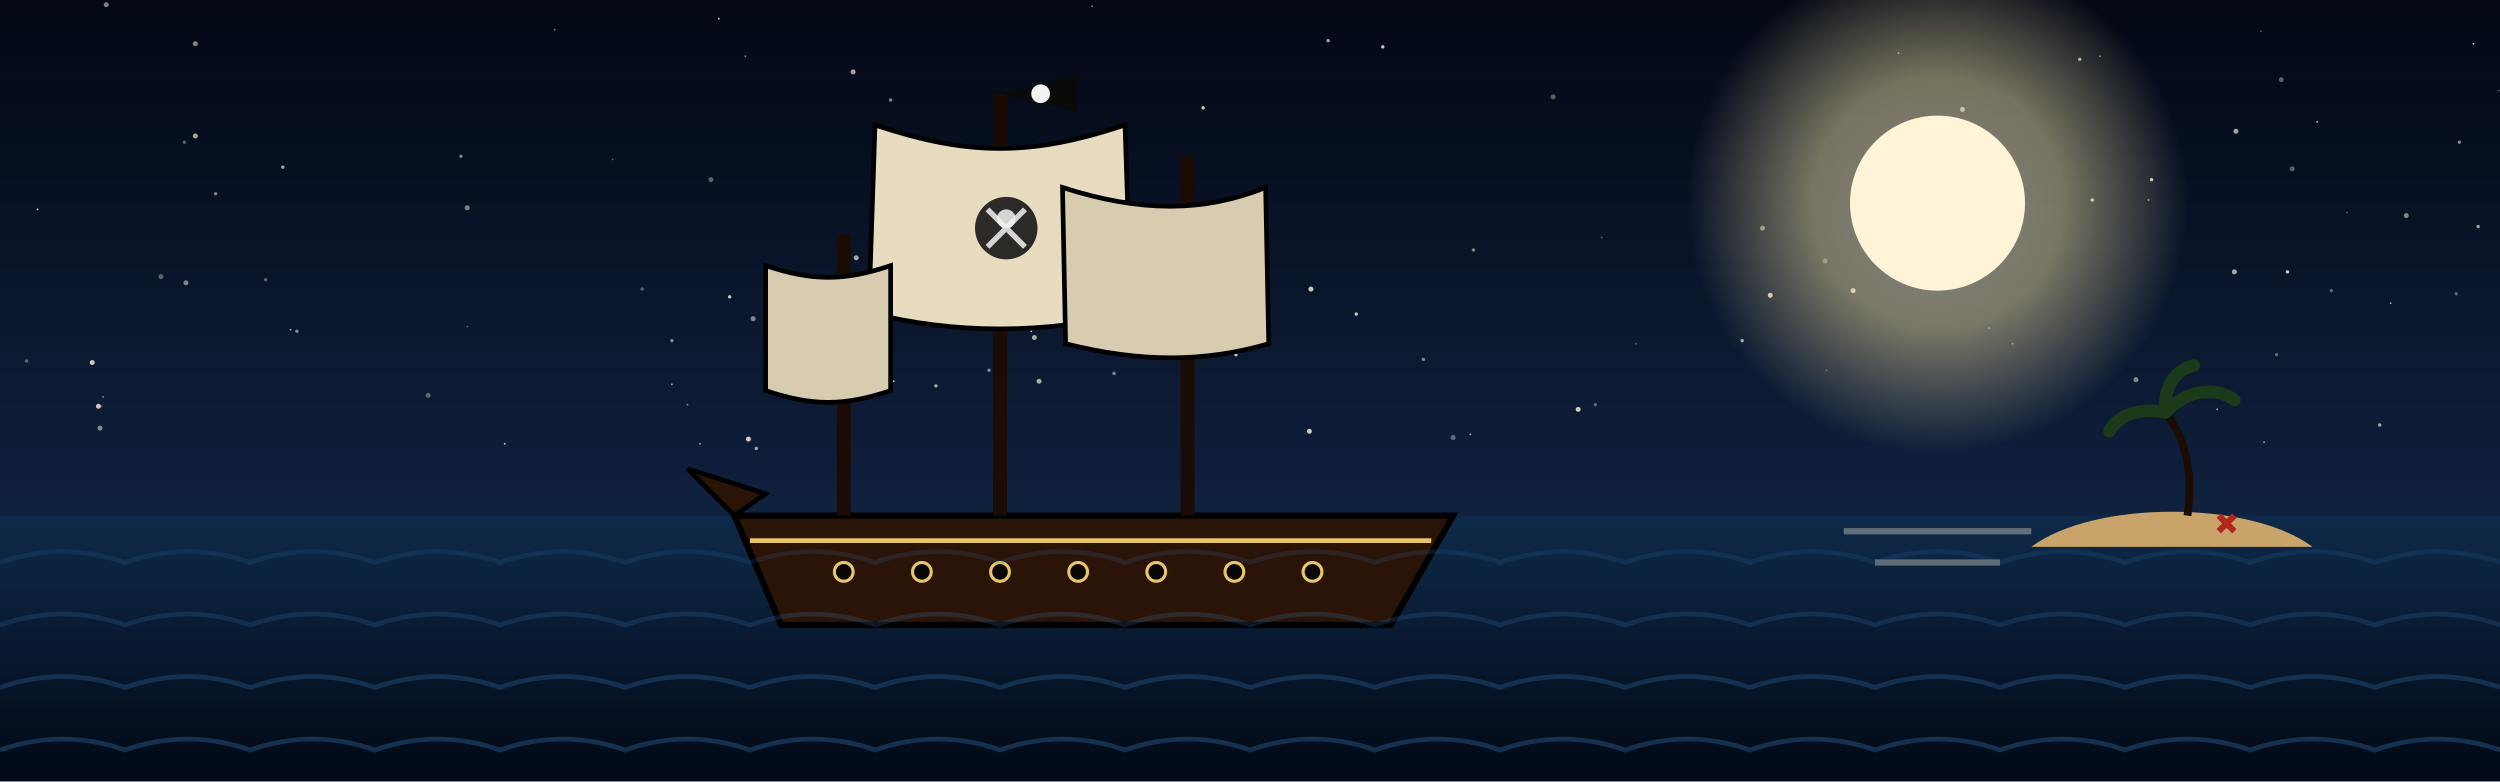
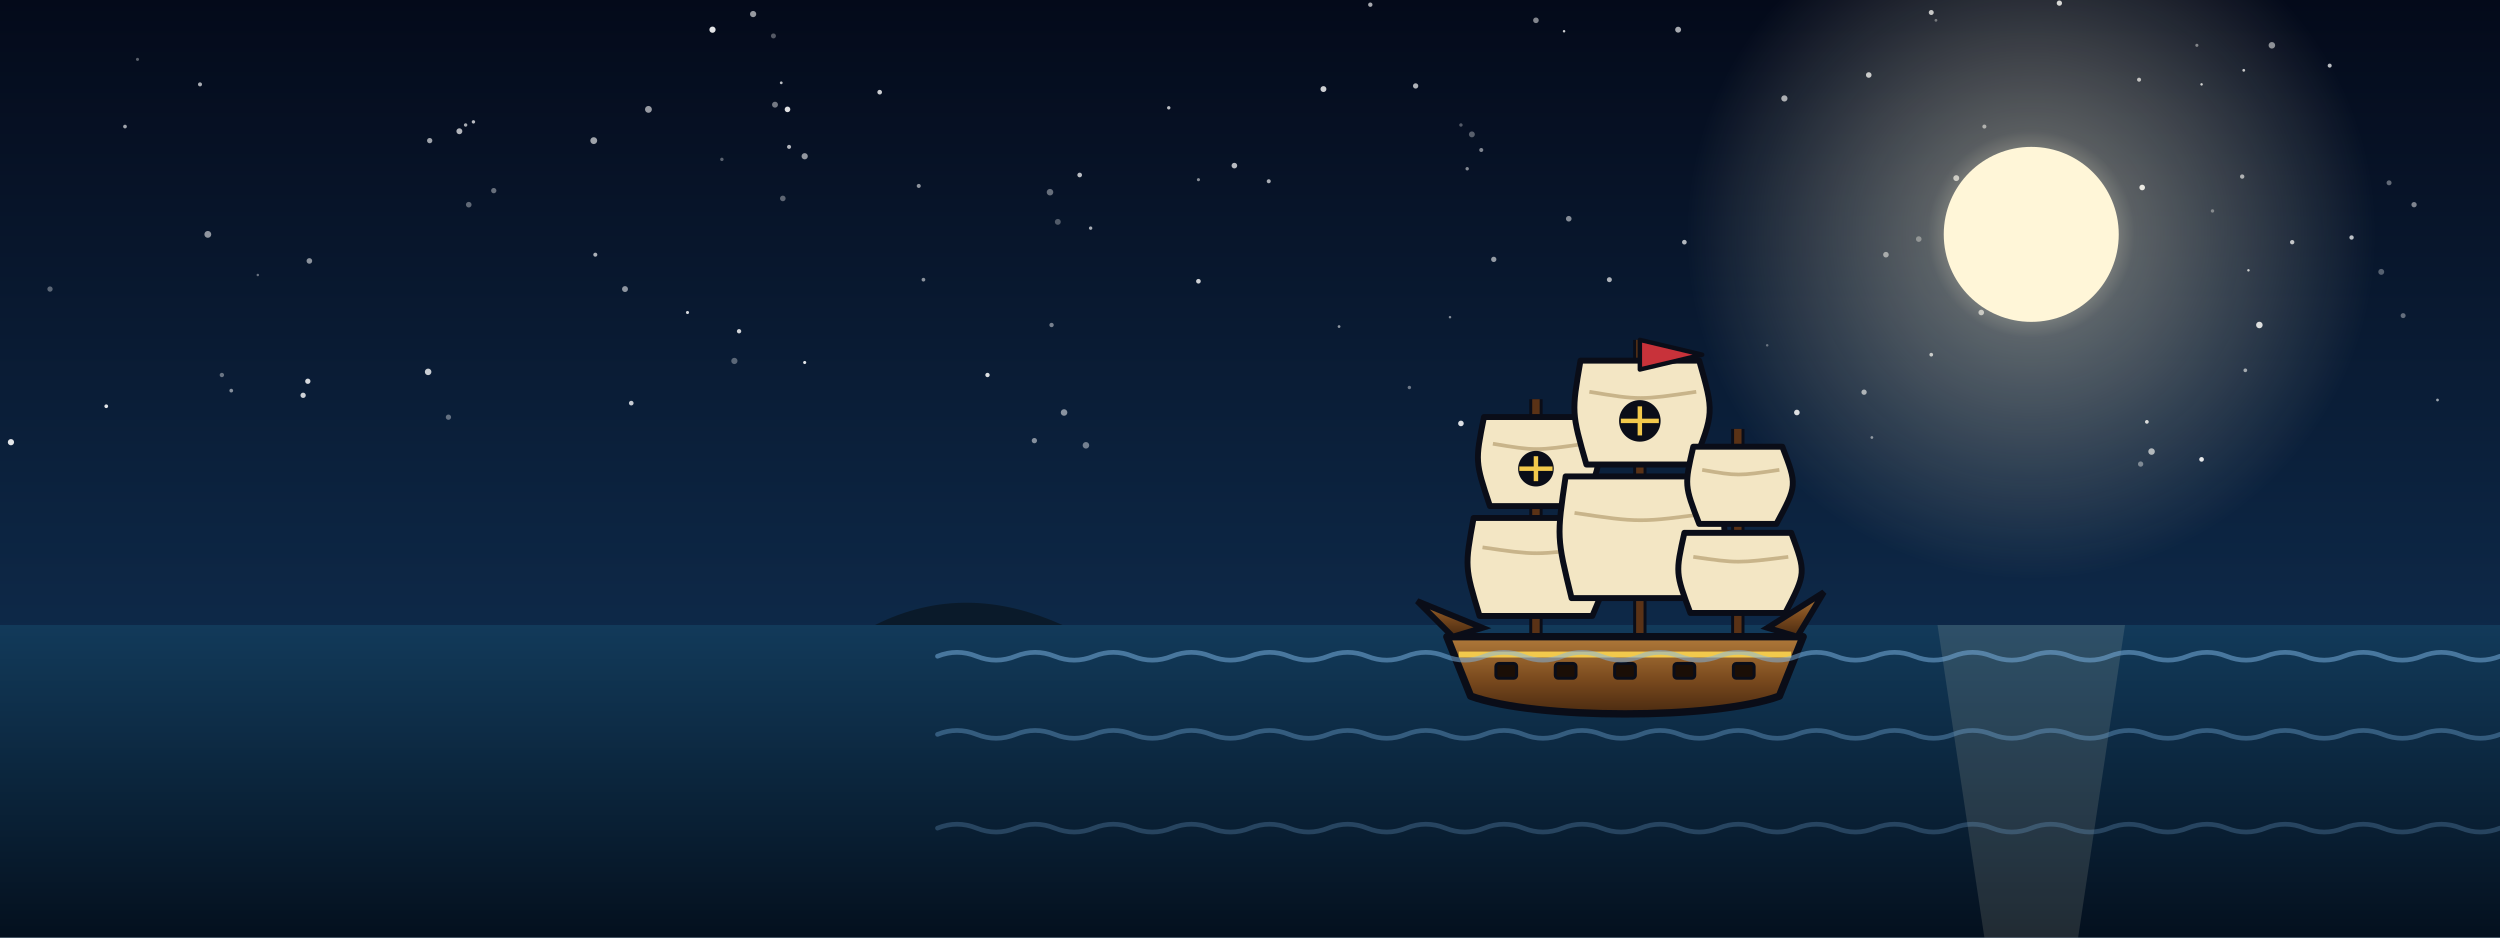
- <svg xmlns="http://www.w3.org/2000/svg" preserveAspectRatio="xMidYMid slice" viewBox="0 0 1600 500" width="1600" height="500" role="img" aria-label="Pirate league banner">
+ <svg xmlns="http://www.w3.org/2000/svg" viewBox="0 0 1600 600" width="1600" height="600" role="img" aria-label="Pirate League banner">
  <defs>
-     <linearGradient id="prb-sky" x1="0" y1="0" x2="0" y2="1">
-       <stop offset="0" stop-color="#030814" />
-       <stop offset="0.6" stop-color="#0e1e3a" />
-       <stop offset="1" stop-color="#1e3a5a" />
+     <linearGradient id="bgnigwd" x1="0" y1="0" x2="0" y2="1">
+       <stop offset="0" stop-color="#b07a3a" />
+       <stop offset="0.55" stop-color="#7a4a1e" />
+       <stop offset="1" stop-color="#4a2a10" />
    </linearGradient>
-     <radialGradient id="prb-moon" cx="50%" cy="50%" r="50%">
-       <stop offset="0" stop-color="#fff8e0" />
-       <stop offset="0.5" stop-color="#e8d8a0" />
-       <stop offset="1" stop-color="#e8d8a000" />
+     <linearGradient id="bgniggd" x1="0" y1="0" x2="1" y2="1">
+       <stop offset="0" stop-color="#fff3b8" />
+       <stop offset="0.45" stop-color="#f2c94c" />
+       <stop offset="1" stop-color="#9a6a14" />
+     </linearGradient>
+     <linearGradient id="bgnigsk" x1="0" y1="0" x2="0" y2="1">
+       <stop offset="0" stop-color="#040a1a" />
+       <stop offset="0.7" stop-color="#0e2a4a" />
+       <stop offset="1" stop-color="#1f4a6a" />
+     </linearGradient>
+     <linearGradient id="bgnigsea" x1="0" y1="0" x2="0" y2="1">
+       <stop offset="0" stop-color="#123a5a" />
+       <stop offset="1" stop-color="#04101e" />
+     </linearGradient>
+     <radialGradient id="bgnigmn" cx="50%" cy="50%" r="50%">
+       <stop offset="0" stop-color="#fff6d8" />
+       <stop offset="0.3" stop-color="#fff6d855" />
+       <stop offset="1" stop-color="#fff6d800" />
    </radialGradient>
-     <linearGradient id="prb-sea" x1="0" y1="0" x2="0" y2="1">
-       <stop offset="0" stop-color="#0e2a4a" />
-       <stop offset="1" stop-color="#020814" />
-     </linearGradient>
  </defs>
-   <rect width="1600" height="500" fill="url(#prb-sky)" />
-   <circle cx="392" cy="102" r="0.6" fill="#fff6e0" opacity="0.35" />
-   <circle cx="190" cy="212" r="1.1" fill="#fff6e0" opacity="0.50" />
-   <circle cx="125" cy="87" r="1.6" fill="#fff6e0" opacity="0.65" />
-   <circle cx="572" cy="244" r="0.6" fill="#fff6e0" opacity="0.80" />
-   <circle cx="1492" cy="186" r="1.1" fill="#fff6e0" opacity="0.35" />
-   <circle cx="1540" cy="138" r="1.6" fill="#fff6e0" opacity="0.50" />
-   <circle cx="1449" cy="283" r="0.6" fill="#fff6e0" opacity="0.65" />
-   <circle cx="467" cy="190" r="1.1" fill="#fff6e0" opacity="0.80" />
-   <circle cx="274" cy="253" r="1.6" fill="#fff6e0" opacity="0.35" />
-   <circle cx="355" cy="19" r="0.6" fill="#fff6e0" opacity="0.50" />
-   <circle cx="850" cy="26" r="1.1" fill="#fff6e0" opacity="0.65" />
-   <circle cx="59" cy="232" r="1.6" fill="#fff6e0" opacity="0.80" />
-   <circle cx="1025" cy="152" r="0.6" fill="#fff6e0" opacity="0.35" />
-   <circle cx="1574" cy="91" r="1.1" fill="#fff6e0" opacity="0.50" />
-   <circle cx="1430" cy="174" r="1.6" fill="#fff6e0" opacity="0.65" />
-   <circle cx="791" cy="183" r="0.6" fill="#fff6e0" opacity="0.80" />
-   <circle cx="1572" cy="188" r="1.1" fill="#fff6e0" opacity="0.35" />
-   <circle cx="119" cy="181" r="1.6" fill="#fff6e0" opacity="0.50" />
-   <circle cx="186" cy="211" r="0.6" fill="#fff6e0" opacity="0.65" />
-   <circle cx="1377" cy="115" r="1.1" fill="#fff6e0" opacity="0.80" />
-   <circle cx="1460" cy="51" r="1.6" fill="#fff6e0" opacity="0.35" />
-   <circle cx="1344" cy="36" r="0.6" fill="#fff6e0" opacity="0.50" />
-   <circle cx="1523" cy="272" r="1.1" fill="#fff6e0" opacity="0.65" />
-   <circle cx="1186" cy="186" r="1.6" fill="#fff6e0" opacity="0.80" />
-   <circle cx="1599" cy="58" r="0.6" fill="#fff6e0" opacity="0.35" />
-   <circle cx="943" cy="160" r="1.1" fill="#fff6e0" opacity="0.50" />
-   <circle cx="1431" cy="84" r="1.6" fill="#fff6e0" opacity="0.65" />
-   <circle cx="1483" cy="78" r="0.6" fill="#fff6e0" opacity="0.80" />
-   <circle cx="170" cy="179" r="1.1" fill="#fff6e0" opacity="0.35" />
-   <circle cx="1128" cy="146" r="1.6" fill="#fff6e0" opacity="0.50" />
-   <circle cx="1530" cy="194" r="0.6" fill="#fff6e0" opacity="0.65" />
-   <circle cx="1339" cy="128" r="1.1" fill="#fff6e0" opacity="0.80" />
-   <circle cx="809" cy="172" r="1.6" fill="#fff6e0" opacity="0.35" />
-   <circle cx="674" cy="208" r="0.6" fill="#fff6e0" opacity="0.50" />
-   <circle cx="181" cy="107" r="1.1" fill="#fff6e0" opacity="0.65" />
-   <circle cx="1010" cy="262" r="1.6" fill="#fff6e0" opacity="0.80" />
-   <circle cx="1047" cy="220" r="0.6" fill="#fff6e0" opacity="0.35" />
-   <circle cx="430" cy="218" r="1.1" fill="#fff6e0" opacity="0.50" />
-   <circle cx="662" cy="216" r="1.6" fill="#fff6e0" opacity="0.65" />
-   <circle cx="1583" cy="28" r="0.6" fill="#fff6e0" opacity="0.80" />
-   <circle cx="1021" cy="259" r="1.1" fill="#fff6e0" opacity="0.35" />
-   <circle cx="299" cy="133" r="1.6" fill="#fff6e0" opacity="0.50" />
-   <circle cx="1215" cy="34" r="0.6" fill="#fff6e0" opacity="0.65" />
-   <circle cx="885" cy="30" r="1.1" fill="#fff6e0" opacity="0.80" />
-   <circle cx="455" cy="115" r="1.6" fill="#fff6e0" opacity="0.35" />
-   <circle cx="477" cy="36" r="0.6" fill="#fff6e0" opacity="0.50" />
-   <circle cx="557" cy="232" r="1.1" fill="#fff6e0" opacity="0.65" />
-   <circle cx="63" cy="260" r="1.6" fill="#fff6e0" opacity="0.80" />
-   <circle cx="1502" cy="136" r="0.6" fill="#fff6e0" opacity="0.35" />
-   <circle cx="570" cy="64" r="1.1" fill="#fff6e0" opacity="0.50" />
-   <circle cx="1256" cy="70" r="1.6" fill="#fff6e0" opacity="0.65" />
-   <circle cx="24" cy="134" r="0.6" fill="#fff6e0" opacity="0.80" />
-   <circle cx="1457" cy="227" r="1.1" fill="#fff6e0" opacity="0.35" />
-   <circle cx="1367" cy="243" r="1.6" fill="#fff6e0" opacity="0.50" />
-   <circle cx="1375" cy="128" r="0.6" fill="#fff6e0" opacity="0.65" />
-   <circle cx="551" cy="221" r="1.1" fill="#fff6e0" opacity="0.80" />
-   <circle cx="930" cy="280" r="1.6" fill="#fff6e0" opacity="0.35" />
-   <circle cx="1288" cy="220" r="0.6" fill="#fff6e0" opacity="0.50" />
-   <circle cx="1586" cy="145" r="1.1" fill="#fff6e0" opacity="0.65" />
-   <circle cx="479" cy="281" r="1.6" fill="#fff6e0" opacity="0.80" />
-   <circle cx="299" cy="209" r="0.6" fill="#fff6e0" opacity="0.35" />
-   <circle cx="295" cy="100" r="1.1" fill="#fff6e0" opacity="0.50" />
-   <circle cx="546" cy="46" r="1.6" fill="#fff6e0" opacity="0.65" />
-   <circle cx="538" cy="195" r="0.6" fill="#fff6e0" opacity="0.80" />
-   <circle cx="411" cy="185" r="1.1" fill="#fff6e0" opacity="0.35" />
-   <circle cx="64" cy="274" r="1.6" fill="#fff6e0" opacity="0.50" />
-   <circle cx="941" cy="278" r="0.6" fill="#fff6e0" opacity="0.65" />
-   <circle cx="868" cy="201" r="1.1" fill="#fff6e0" opacity="0.80" />
-   <circle cx="1168" cy="167" r="1.6" fill="#fff6e0" opacity="0.35" />
-   <circle cx="440" cy="259" r="0.6" fill="#fff6e0" opacity="0.50" />
-   <circle cx="599" cy="247" r="1.1" fill="#fff6e0" opacity="0.65" />
-   <circle cx="1191" cy="124" r="1.6" fill="#fff6e0" opacity="0.80" />
-   <circle cx="1169" cy="237" r="0.6" fill="#fff6e0" opacity="0.35" />
-   <circle cx="138" cy="124" r="1.1" fill="#fff6e0" opacity="0.50" />
-   <circle cx="665" cy="244" r="1.6" fill="#fff6e0" opacity="0.65" />
-   <circle cx="460" cy="12" r="0.6" fill="#fff6e0" opacity="0.80" />
-   <circle cx="17" cy="231" r="1.1" fill="#fff6e0" opacity="0.35" />
-   <circle cx="125" cy="28" r="1.6" fill="#fff6e0" opacity="0.50" />
-   <circle cx="448" cy="284" r="0.6" fill="#fff6e0" opacity="0.65" />
-   <circle cx="770" cy="69" r="1.1" fill="#fff6e0" opacity="0.80" />
-   <circle cx="103" cy="177" r="1.6" fill="#fff6e0" opacity="0.35" />
-   <circle cx="66" cy="254" r="0.6" fill="#fff6e0" opacity="0.50" />
-   <circle cx="1331" cy="38" r="1.1" fill="#fff6e0" opacity="0.65" />
-   <circle cx="1133" cy="189" r="1.6" fill="#fff6e0" opacity="0.80" />
-   <circle cx="1447" cy="20" r="0.6" fill="#fff6e0" opacity="0.35" />
-   <circle cx="633" cy="237" r="1.1" fill="#fff6e0" opacity="0.50" />
-   <circle cx="548" cy="165" r="1.6" fill="#fff6e0" opacity="0.65" />
-   <circle cx="323" cy="284" r="0.6" fill="#fff6e0" opacity="0.80" />
-   <circle cx="808" cy="167" r="1.1" fill="#fff6e0" opacity="0.35" />
-   <circle cx="482" cy="204" r="1.6" fill="#fff6e0" opacity="0.50" />
-   <circle cx="430" cy="246" r="0.6" fill="#fff6e0" opacity="0.65" />
-   <circle cx="791" cy="227" r="1.1" fill="#fff6e0" opacity="0.80" />
-   <circle cx="1467" cy="108" r="1.6" fill="#fff6e0" opacity="0.35" />
-   <circle cx="699" cy="4" r="0.6" fill="#fff6e0" opacity="0.50" />
-   <circle cx="1115" cy="218" r="1.1" fill="#fff6e0" opacity="0.65" />
-   <circle cx="838" cy="276" r="1.6" fill="#fff6e0" opacity="0.80" />
-   <circle cx="65" cy="260" r="0.6" fill="#fff6e0" opacity="0.35" />
-   <circle cx="713" cy="239" r="1.1" fill="#fff6e0" opacity="0.50" />
-   <circle cx="727" cy="207" r="1.6" fill="#fff6e0" opacity="0.65" />
-   <circle cx="660" cy="212" r="0.6" fill="#fff6e0" opacity="0.80" />
-   <circle cx="118" cy="91" r="1.1" fill="#fff6e0" opacity="0.35" />
-   <circle cx="68" cy="3" r="1.6" fill="#fff6e0" opacity="0.50" />
-   <circle cx="1419" cy="262" r="0.6" fill="#fff6e0" opacity="0.65" />
-   <circle cx="1464" cy="174" r="1.1" fill="#fff6e0" opacity="0.80" />
-   <circle cx="994" cy="62" r="1.6" fill="#fff6e0" opacity="0.35" />
-   <circle cx="1273" cy="210" r="0.6" fill="#fff6e0" opacity="0.50" />
-   <circle cx="484" cy="287" r="1.1" fill="#fff6e0" opacity="0.65" />
-   <circle cx="839" cy="185" r="1.6" fill="#fff6e0" opacity="0.80" />
-   <circle cx="757" cy="154" r="0.6" fill="#fff6e0" opacity="0.35" />
-   <circle cx="911" cy="230" r="1.1" fill="#fff6e0" opacity="0.50" />
-   <circle cx="1240" cy="130" r="160" fill="url(#prb-moon)" opacity=".5" />
-   <circle cx="1240" cy="130" r="56" fill="#fff4d8" />
-   <rect y="330" width="1600" height="170" fill="url(#prb-sea)" />
-   <path d="M1180,340 h120 M1200,360 h80" stroke="#fff4d8" stroke-width="4" opacity=".35" />
-   <g transform="translate(700,0)">
-     <path d="M-230,330 L230,330 L190,400 L-200,400 Z" fill="#2a1408" stroke="#000" stroke-width="4" />
-     <path d="M-220,346 H216" stroke="#e8c66a" stroke-width="3" />
-     <circle cx="-160" cy="366" r="6" fill="#0a0604" stroke="#e8c66a" stroke-width="2" />
-     <circle cx="-110" cy="366" r="6" fill="#0a0604" stroke="#e8c66a" stroke-width="2" />
-     <circle cx="-60" cy="366" r="6" fill="#0a0604" stroke="#e8c66a" stroke-width="2" />
-     <circle cx="-10" cy="366" r="6" fill="#0a0604" stroke="#e8c66a" stroke-width="2" />
-     <circle cx="40" cy="366" r="6" fill="#0a0604" stroke="#e8c66a" stroke-width="2" />
-     <circle cx="90" cy="366" r="6" fill="#0a0604" stroke="#e8c66a" stroke-width="2" />
-     <circle cx="140" cy="366" r="6" fill="#0a0604" stroke="#e8c66a" stroke-width="2" />
-     <path d="M-230,330 L-260,300 L-210,316 Z" fill="#2a1408" stroke="#000" stroke-width="3" />
-     <path d="M-60,330 V60 M60,330 V100 M-160,330 V150" stroke="#1a0c04" stroke-width="9" />
-     <path d="M-140,80 C-80,100 -40,100 20,80 L24,200 C-30,214 -90,214 -144,200 Z" fill="#e8dcc0" stroke="#000" stroke-width="3" />
-     <path d="M-20,120 C30,136 70,136 110,120 L112,220 C70,232 30,232 -18,220 Z" fill="#d8ccb0" stroke="#000" stroke-width="3" />
-     <path d="M-210,170 C-180,180 -160,180 -130,170 L-130,250 C-160,260 -180,260 -210,250 Z" fill="#d8ccb0" stroke="#000" stroke-width="3" />
-     <path d="M-60,60 L-10,48 L-10,72 Z" fill="#0a0a0a" />
-     <circle cx="-34" cy="60" r="6" fill="#f2f2f2" />
-     <circle cx="-56" cy="146" r="20" fill="#0a0a0a" opacity=".85" />
-     <path d="M-68,134 l24,24 M-44,134 l-24,24" stroke="#f2f2f2" stroke-width="3.5" opacity=".85" />
-     <circle cx="-56" cy="140" r="6" fill="#f2f2f2" opacity=".85" />
+   <rect width="1600" height="600" fill="url(#bgnigsk)" />
+   <circle cx="381" cy="163" r="1.3" fill="#fff" opacity="0.66" />
+   <circle cx="1001" cy="20" r="0.8" fill="#fff" opacity="0.80" />
+   <circle cx="415" cy="70" r="2.2" fill="#fff" opacity="0.58" />
+   <circle cx="1338" cy="143" r="1.7" fill="#fff" opacity="0.39" />
+   <circle cx="1016" cy="260" r="1.5" fill="#fff" opacity="0.74" />
+   <circle cx="1074" cy="19" r="1.9" fill="#fff" opacity="0.65" />
+   <circle cx="482" cy="9" r="2.0" fill="#fff" opacity="0.58" />
+   <circle cx="1150" cy="264" r="1.8" fill="#fff" opacity="0.85" />
+   <circle cx="632" cy="240" r="1.4" fill="#fff" opacity="0.86" />
+   <circle cx="1406" cy="29" r="1.0" fill="#fff" opacity="0.43" />
+   <circle cx="1545" cy="131" r="1.7" fill="#fff" opacity="0.48" />
+   <circle cx="812" cy="116" r="1.3" fill="#fff" opacity="0.65" />
+   <circle cx="935" cy="271" r="1.8" fill="#fff" opacity="0.86" />
+   <circle cx="1370" cy="297" r="1.7" fill="#fff" opacity="0.40" />
+   <circle cx="1377" cy="289" r="2.1" fill="#fff" opacity="0.64" />
+   <circle cx="1142" cy="63" r="2.0" fill="#fff" opacity="0.64" />
+   <circle cx="456" cy="19" r="2.0" fill="#fff" opacity="0.89" />
+   <circle cx="142" cy="240" r="1.4" fill="#fff" opacity="0.39" />
+   <circle cx="470" cy="231" r="2.0" fill="#fff" opacity="0.33" />
+   <circle cx="983" cy="13" r="1.8" fill="#fff" opacity="0.50" />
+   <circle cx="1409" cy="294" r="1.5" fill="#fff" opacity="0.90" />
+   <circle cx="495" cy="23" r="1.6" fill="#fff" opacity="0.32" />
+   <circle cx="316" cy="122" r="1.7" fill="#fff" opacity="0.39" />
+   <circle cx="68" cy="260" r="1.2" fill="#fff" opacity="0.88" />
+   <circle cx="1435" cy="113" r="1.4" fill="#fff" opacity="0.61" />
+   <circle cx="1030" cy="179" r="1.6" fill="#fff" opacity="0.67" />
+   <circle cx="1505" cy="152" r="1.4" fill="#fff" opacity="0.73" />
+   <circle cx="380" cy="90" r="2.2" fill="#fff" opacity="0.61" />
+   <circle cx="877" cy="3" r="1.4" fill="#fff" opacity="0.65" />
+   <circle cx="32" cy="185" r="1.7" fill="#fff" opacity="0.34" />
+   <circle cx="1004" cy="140" r="1.8" fill="#fff" opacity="0.51" />
+   <circle cx="1131" cy="221" r="0.8" fill="#fff" opacity="0.34" />
+   <circle cx="1082" cy="289" r="1.2" fill="#fff" opacity="0.57" />
+   <circle cx="948" cy="96" r="1.3" fill="#fff" opacity="0.49" />
+   <circle cx="591" cy="179" r="1.2" fill="#fff" opacity="0.53" />
+   <circle cx="1236" cy="8" r="1.6" fill="#fff" opacity="0.74" />
+   <circle cx="496" cy="67" r="1.9" fill="#fff" opacity="0.44" />
+   <circle cx="300" cy="131" r="1.8" fill="#fff" opacity="0.36" />
+   <circle cx="515" cy="100" r="2.0" fill="#fff" opacity="0.56" />
+   <circle cx="1369" cy="51" r="1.3" fill="#fff" opacity="0.69" />
+   <circle cx="1416" cy="135" r="1.1" fill="#fff" opacity="0.37" />
+   <circle cx="847" cy="57" r="1.9" fill="#fff" opacity="0.80" />
+   <circle cx="294" cy="84" r="1.9" fill="#fff" opacity="0.69" />
+   <circle cx="1290" cy="104" r="1.0" fill="#fff" opacity="0.48" />
+   <circle cx="1270" cy="81" r="1.3" fill="#fff" opacity="0.55" />
+   <circle cx="672" cy="123" r="2.1" fill="#fff" opacity="0.39" />
+   <circle cx="7" cy="283" r="2.0" fill="#fff" opacity="0.89" />
+   <circle cx="695" cy="285" r="2.1" fill="#fff" opacity="0.43" />
+   <circle cx="1193" cy="251" r="1.7" fill="#fff" opacity="0.61" />
+   <circle cx="462" cy="102" r="1.1" fill="#fff" opacity="0.34" />
+   <circle cx="942" cy="86" r="1.9" fill="#fff" opacity="0.33" />
+   <circle cx="1446" cy="208" r="2.1" fill="#fff" opacity="0.84" />
+   <circle cx="1439" cy="173" r="0.8" fill="#fff" opacity="0.75" />
+   <circle cx="275" cy="90" r="1.7" fill="#fff" opacity="0.61" />
+   <circle cx="662" cy="282" r="1.7" fill="#fff" opacity="0.50" />
+   <circle cx="404" cy="258" r="1.5" fill="#fff" opacity="0.77" />
+   <circle cx="563" cy="59" r="1.5" fill="#fff" opacity="0.79" />
+   <circle cx="274" cy="238" r="2.1" fill="#fff" opacity="0.78" />
+   <circle cx="1318" cy="2" r="1.7" fill="#fff" opacity="0.82" />
+   <circle cx="80" cy="81" r="1.2" fill="#fff" opacity="0.62" />
+   <circle cx="677" cy="142" r="1.9" fill="#fff" opacity="0.30" />
+   <circle cx="88" cy="38" r="1.0" fill="#fff" opacity="0.34" />
+   <circle cx="1560" cy="256" r="0.9" fill="#fff" opacity="0.60" />
+   <circle cx="505" cy="94" r="1.3" fill="#fff" opacity="0.69" />
+   <circle cx="939" cy="108" r="1.1" fill="#fff" opacity="0.50" />
+   <circle cx="198" cy="167" r="1.8" fill="#fff" opacity="0.53" />
+   <circle cx="128" cy="54" r="1.3" fill="#fff" opacity="0.66" />
+   <circle cx="1252" cy="114" r="1.9" fill="#fff" opacity="0.67" />
+   <circle cx="691" cy="112" r="1.5" fill="#fff" opacity="0.72" />
+   <circle cx="673" cy="208" r="1.4" fill="#fff" opacity="0.45" />
+   <circle cx="857" cy="209" r="0.9" fill="#fff" opacity="0.55" />
+   <circle cx="681" cy="264" r="2.1" fill="#fff" opacity="0.52" />
+   <circle cx="1437" cy="237" r="1.2" fill="#fff" opacity="0.58" />
+   <circle cx="197" cy="244" r="1.7" fill="#fff" opacity="0.83" />
+   <circle cx="1268" cy="200" r="1.8" fill="#fff" opacity="0.64" />
+   <circle cx="165" cy="176" r="0.8" fill="#fff" opacity="0.39" />
+   <circle cx="1239" cy="13" r="0.9" fill="#fff" opacity="0.36" />
+   <circle cx="1409" cy="54" r="0.8" fill="#fff" opacity="0.80" />
+   <circle cx="194" cy="253" r="1.7" fill="#fff" opacity="0.80" />
+   <circle cx="1524" cy="174" r="1.9" fill="#fff" opacity="0.32" />
+   <circle cx="1228" cy="153" r="1.8" fill="#fff" opacity="0.36" />
+   <circle cx="1198" cy="280" r="0.9" fill="#fff" opacity="0.49" />
+   <circle cx="902" cy="248" r="1.1" fill="#fff" opacity="0.41" />
+   <circle cx="400" cy="185" r="1.9" fill="#fff" opacity="0.54" />
+   <circle cx="588" cy="119" r="1.3" fill="#fff" opacity="0.55" />
+   <circle cx="133" cy="150" r="2.2" fill="#fff" opacity="0.55" />
+   <circle cx="1196" cy="48" r="1.8" fill="#fff" opacity="0.75" />
+   <circle cx="1078" cy="155" r="1.5" fill="#fff" opacity="0.69" />
+   <circle cx="1436" cy="45" r="0.9" fill="#fff" opacity="0.75" />
+   <circle cx="1467" cy="155" r="1.4" fill="#fff" opacity="0.73" />
+   <circle cx="298" cy="80" r="1.1" fill="#fff" opacity="0.65" />
+   <circle cx="504" cy="70" r="1.8" fill="#fff" opacity="0.87" />
+   <circle cx="473" cy="212" r="1.4" fill="#fff" opacity="0.81" />
+   <circle cx="935" cy="80" r="1.1" fill="#fff" opacity="0.31" />
+   <circle cx="767" cy="115" r="1.0" fill="#fff" opacity="0.52" />
+   <circle cx="515" cy="232" r="1.0" fill="#fff" opacity="0.89" />
+   <circle cx="767" cy="180" r="1.5" fill="#fff" opacity="0.80" />
+   <circle cx="1315" cy="167" r="1.5" fill="#fff" opacity="0.73" />
+   <circle cx="1371" cy="120" r="1.8" fill="#fff" opacity="0.88" />
+   <circle cx="748" cy="69" r="1.1" fill="#fff" opacity="0.73" />
+   <circle cx="1081" cy="288" r="2.0" fill="#fff" opacity="0.45" />
+   <circle cx="303" cy="78" r="1.1" fill="#fff" opacity="0.72" />
+   <circle cx="1374" cy="270" r="1.2" fill="#fff" opacity="0.82" />
+   <circle cx="501" cy="127" r="1.8" fill="#fff" opacity="0.35" />
+   <circle cx="148" cy="250" r="1.2" fill="#fff" opacity="0.51" />
+   <circle cx="928" cy="203" r="0.8" fill="#fff" opacity="0.50" />
+   <circle cx="698" cy="146" r="1.1" fill="#fff" opacity="0.65" />
+   <circle cx="1529" cy="117" r="1.6" fill="#fff" opacity="0.37" />
+   <circle cx="440" cy="200" r="1.0" fill="#fff" opacity="0.83" />
+   <circle cx="1454" cy="29" r="2.1" fill="#fff" opacity="0.52" />
+   <circle cx="1236" cy="227" r="1.2" fill="#fff" opacity="0.71" />
+   <circle cx="1047" cy="242" r="1.2" fill="#fff" opacity="0.75" />
+   <circle cx="1538" cy="202" r="1.6" fill="#fff" opacity="0.37" />
+   <circle cx="790" cy="106" r="1.8" fill="#fff" opacity="0.71" />
+   <circle cx="906" cy="55" r="1.7" fill="#fff" opacity="0.68" />
+   <circle cx="287" cy="267" r="1.7" fill="#fff" opacity="0.37" />
+   <circle cx="1491" cy="42" r="1.3" fill="#fff" opacity="0.73" />
+   <circle cx="956" cy="166" r="1.7" fill="#fff" opacity="0.57" />
+   <circle cx="500" cy="53" r="0.9" fill="#fff" opacity="0.73" />
+   <circle cx="1207" cy="163" r="1.8" fill="#fff" opacity="0.52" />
+   <circle cx="1300" cy="150" r="220" fill="url(#bgnigmn)" />
+   <circle cx="1300" cy="150" r="56" fill="#fff6d8" />
+   <rect y="400" width="1600" height="200" fill="url(#bgnigsea)" />
+   <path d="M1240,400 L1360,400 L1330,600 L1270,600 Z" fill="#fff6d8" opacity=".12" />
+   <g transform="translate(1040,398) scale(0.95)">
+     <path d="M-60,10 V-150" stroke="#0a0d18" stroke-width="9" />
+     <path d="M-60,10 V-150" stroke="#5a3216" stroke-width="5" />
+     <path d="M10,10 V-190" stroke="#0a0d18" stroke-width="9" />
+     <path d="M10,10 V-190" stroke="#5a3216" stroke-width="5" />
+     <path d="M76,10 V-130" stroke="#0a0d18" stroke-width="9" />
+     <path d="M76,10 V-130" stroke="#5a3216" stroke-width="5" />
+     <path d="M-95.0,-138 C-101.0,-108.0 -101.0,-108.0 -91.0,-78 L-29.0,-78 C-15.0,-108.0 -15.0,-108.0 -25.0,-138 Z" fill="#f3e6c4" stroke="#0a0d18" stroke-width="4" stroke-linejoin="round" />
+     <path d="M-89.0,-120.0 C-60,-115.2 -60,-115.2 -27.0,-120.0" stroke="#c8b48a" stroke-width="2.5" fill="none" />
+     <circle cx="-60" cy="-103.2" r="12.0" fill="#0a0d18" />
+     <path d="M-71.2,-103.2 H-48.8 M-60,-111.6 V-94.8" stroke="#f2c94c" stroke-width="3" />
+     <path d="M-102.0,-70 C-108.0,-37.0 -108.0,-37.0 -98.0,-4 L-22.0,-4 C-8.0,-37.0 -8.0,-37.0 -18.0,-70 Z" fill="#f3e6c4" stroke="#0a0d18" stroke-width="4" stroke-linejoin="round" />
+     <path d="M-96.0,-50.2 C-60,-44.92 -60,-44.92 -20.0,-50.2" stroke="#c8b48a" stroke-width="2.5" fill="none" />
+     <path d="M-30.0,-176 C-36.0,-141.0 -36.0,-141.0 -26.0,-106 L46.0,-106 C60.0,-141.0 60.0,-141.0 50.0,-176 Z" fill="#f3e6c4" stroke="#0a0d18" stroke-width="4" stroke-linejoin="round" />
+     <path d="M-24.0,-155.0 C10,-149.4 10,-149.4 48.0,-155.0" stroke="#c8b48a" stroke-width="2.5" fill="none" />
+     <circle cx="10" cy="-135.4" r="14.0" fill="#0a0d18" />
+     <path d="M-2.8,-135.4 H22.8 M10,-145.2 V-125.6" stroke="#f2c94c" stroke-width="3" />
+     <path d="M-40.0,-98 C-46.0,-57.0 -46.0,-57.0 -36.0,-16 L56.0,-16 C70.0,-57.0 70.0,-57.0 60.0,-98 Z" fill="#f3e6c4" stroke="#0a0d18" stroke-width="4" stroke-linejoin="round" />
+     <path d="M-34.0,-73.4 C10,-66.84 10,-66.84 58.0,-73.4" stroke="#c8b48a" stroke-width="2.5" fill="none" />
+     <path d="M46.0,-118 C40.0,-92.0 40.0,-92.0 50.0,-66 L102.0,-66 C116.0,-92.0 116.0,-92.0 106.0,-118 Z" fill="#f3e6c4" stroke="#0a0d18" stroke-width="4" stroke-linejoin="round" />
+     <path d="M52.0,-102.4 C76,-98.24 76,-98.24 104.0,-102.4" stroke="#c8b48a" stroke-width="2.5" fill="none" />
+     <path d="M40.0,-60 C34.0,-33.0 34.0,-33.0 44.0,-6 L108.0,-6 C122.0,-33.0 122.0,-33.0 112.0,-60 Z" fill="#f3e6c4" stroke="#0a0d18" stroke-width="4" stroke-linejoin="round" />
+     <path d="M46.0,-43.8 C76,-39.48 76,-39.48 110.0,-43.8" stroke="#c8b48a" stroke-width="2.5" fill="none" />
+     <path d="M10,-190 L52,-180 L10,-170 Z" fill="#c8323a" stroke="#0a0d18" stroke-width="3" stroke-linejoin="round" />
+     <g transform="translate(0,10) scale(1)">
+       <path d="M-120,0 L120,0 L104,40 C60,56 -60,56 -104,40 Z" fill="url(#bgnigwd)" stroke="#0a0d18" stroke-width="5" stroke-linejoin="round" />
+       <path d="M-116,0 L-140,-24 L-96,-6 Z M116,0 L134,-30 L96,-6 Z" fill="url(#bgnigwd)" stroke="#0a0d18" stroke-width="4" />
+       <path d="M-112,12 H112" stroke="#f2c94c" stroke-width="4" />
+       <rect x="-87" y="18" width="14" height="10" rx="2" fill="#1a0e06" stroke="#0a0d18" stroke-width="2" />
+       <rect x="-47" y="18" width="14" height="10" rx="2" fill="#1a0e06" stroke="#0a0d18" stroke-width="2" />
+       <rect x="-7" y="18" width="14" height="10" rx="2" fill="#1a0e06" stroke="#0a0d18" stroke-width="2" />
+       <rect x="33" y="18" width="14" height="10" rx="2" fill="#1a0e06" stroke="#0a0d18" stroke-width="2" />
+       <rect x="73" y="18" width="14" height="10" rx="2" fill="#1a0e06" stroke="#0a0d18" stroke-width="2" />
+     </g>
  </g>
-   <path d="M1300,350 C1340,320 1440,320 1480,350 Z" fill="#c9a46a" />
-   <path d="M1400,330 C1404,300 1398,280 1386,264" stroke="#1a0c04" stroke-width="5" fill="none" />
-   <path d="M1386,264 c-20,-4 -32,4 -36,12 M1386,264 c14,-16 34,-16 44,-8 M1386,264 c-2,-18 8,-28 18,-30" stroke="#1a3a1a" stroke-width="8" fill="none" stroke-linecap="round" />
-   <path d="M1420,340 l10,-10 M1420,330 l10,10" stroke="#b3261e" stroke-width="4" />
-   <path d="M0,360 Q40,346 80,360 Q120,346 160,360 Q200,346 240,360 Q280,346 320,360 Q360,346 400,360 Q440,346 480,360 Q520,346 560,360 Q600,346 640,360 Q680,346 720,360 Q760,346 800,360 Q840,346 880,360 Q920,346 960,360 Q1000,346 1040,360 Q1080,346 1120,360 Q1160,346 1200,360 Q1240,346 1280,360 Q1320,346 1360,360 Q1400,346 1440,360 Q1480,346 1520,360 Q1560,346 1600,360" stroke="#3a7ab8" stroke-opacity="0.15" stroke-width="3" fill="none" />
-   <path d="M0,400 Q40,386 80,400 Q120,386 160,400 Q200,386 240,400 Q280,386 320,400 Q360,386 400,400 Q440,386 480,400 Q520,386 560,400 Q600,386 640,400 Q680,386 720,400 Q760,386 800,400 Q840,386 880,400 Q920,386 960,400 Q1000,386 1040,400 Q1080,386 1120,400 Q1160,386 1200,400 Q1240,386 1280,400 Q1320,386 1360,400 Q1400,386 1440,400 Q1480,386 1520,400 Q1560,386 1600,400" stroke="#3a7ab8" stroke-opacity="0.21" stroke-width="3" fill="none" />
-   <path d="M0,440 Q40,426 80,440 Q120,426 160,440 Q200,426 240,440 Q280,426 320,440 Q360,426 400,440 Q440,426 480,440 Q520,426 560,440 Q600,426 640,440 Q680,426 720,440 Q760,426 800,440 Q840,426 880,440 Q920,426 960,440 Q1000,426 1040,440 Q1080,426 1120,440 Q1160,426 1200,440 Q1240,426 1280,440 Q1320,426 1360,440 Q1400,426 1440,440 Q1480,426 1520,440 Q1560,426 1600,440" stroke="#3a7ab8" stroke-opacity="0.27" stroke-width="3" fill="none" />
-   <path d="M0,480 Q40,466 80,480 Q120,466 160,480 Q200,466 240,480 Q280,466 320,480 Q360,466 400,480 Q440,466 480,480 Q520,466 560,480 Q600,466 640,480 Q680,466 720,480 Q760,466 800,480 Q840,466 880,480 Q920,466 960,480 Q1000,466 1040,480 Q1080,466 1120,480 Q1160,466 1200,480 Q1240,466 1280,480 Q1320,466 1360,480 Q1400,466 1440,480 Q1480,466 1520,480 Q1560,466 1600,480" stroke="#3a7ab8" stroke-opacity="0.33" stroke-width="3" fill="none" />
+   <path d="M600,420 q12.5,-5 25.0,0 q12.5,5 25.0,0 q12.5,-5 25.0,0 q12.5,5 25.0,0 q12.5,-5 25.0,0 q12.5,5 25.0,0 q12.5,-5 25.0,0 q12.5,5 25.0,0 q12.5,-5 25.0,0 q12.5,5 25.0,0 q12.5,-5 25.0,0 q12.5,5 25.0,0 q12.5,-5 25.0,0 q12.5,5 25.0,0 q12.5,-5 25.0,0 q12.5,5 25.0,0 q12.5,-5 25.0,0 q12.5,5 25.0,0 q12.5,-5 25.0,0 q12.5,5 25.0,0 q12.5,-5 25.0,0 q12.5,5 25.0,0 q12.5,-5 25.0,0 q12.5,5 25.0,0 q12.5,-5 25.0,0 q12.5,5 25.0,0 q12.5,-5 25.0,0 q12.5,5 25.0,0 q12.5,-5 25.0,0 q12.5,5 25.0,0 q12.5,-5 25.0,0 q12.5,5 25.0,0 q12.5,-5 25.0,0 q12.5,5 25.0,0 q12.5,-5 25.0,0 q12.5,5 25.0,0 q12.5,-5 25.0,0 q12.5,5 25.0,0 q12.5,-5 25.0,0 q12.5,5 25.0,0" stroke="#7fb7e8" stroke-width="3" fill="none" stroke-linecap="round" opacity="0.5" />
+   <path d="M600,470 q12.5,-5 25.0,0 q12.5,5 25.0,0 q12.5,-5 25.0,0 q12.5,5 25.0,0 q12.5,-5 25.0,0 q12.5,5 25.0,0 q12.5,-5 25.0,0 q12.5,5 25.0,0 q12.5,-5 25.0,0 q12.5,5 25.0,0 q12.5,-5 25.0,0 q12.5,5 25.0,0 q12.5,-5 25.0,0 q12.5,5 25.0,0 q12.5,-5 25.0,0 q12.5,5 25.0,0 q12.5,-5 25.0,0 q12.5,5 25.0,0 q12.5,-5 25.0,0 q12.5,5 25.0,0 q12.5,-5 25.0,0 q12.5,5 25.0,0 q12.5,-5 25.0,0 q12.5,5 25.0,0 q12.5,-5 25.0,0 q12.5,5 25.0,0 q12.5,-5 25.0,0 q12.5,5 25.0,0 q12.5,-5 25.0,0 q12.5,5 25.0,0 q12.5,-5 25.0,0 q12.5,5 25.0,0 q12.5,-5 25.0,0 q12.5,5 25.0,0 q12.5,-5 25.0,0 q12.5,5 25.0,0 q12.5,-5 25.0,0 q12.5,5 25.0,0 q12.5,-5 25.0,0 q12.5,5 25.0,0" stroke="#7fb7e8" stroke-width="3" fill="none" stroke-linecap="round" opacity="0.35" />
+   <path d="M600,530 q12.5,-5 25.0,0 q12.5,5 25.0,0 q12.5,-5 25.0,0 q12.5,5 25.0,0 q12.5,-5 25.0,0 q12.5,5 25.0,0 q12.5,-5 25.0,0 q12.5,5 25.0,0 q12.5,-5 25.0,0 q12.5,5 25.0,0 q12.5,-5 25.0,0 q12.5,5 25.0,0 q12.5,-5 25.0,0 q12.5,5 25.0,0 q12.5,-5 25.0,0 q12.5,5 25.0,0 q12.5,-5 25.0,0 q12.5,5 25.0,0 q12.5,-5 25.0,0 q12.5,5 25.0,0 q12.5,-5 25.0,0 q12.5,5 25.0,0 q12.5,-5 25.0,0 q12.5,5 25.0,0 q12.5,-5 25.0,0 q12.5,5 25.0,0 q12.5,-5 25.0,0 q12.5,5 25.0,0 q12.5,-5 25.0,0 q12.5,5 25.0,0 q12.5,-5 25.0,0 q12.5,5 25.0,0 q12.5,-5 25.0,0 q12.5,5 25.0,0 q12.5,-5 25.0,0 q12.5,5 25.0,0 q12.5,-5 25.0,0 q12.5,5 25.0,0 q12.5,-5 25.0,0 q12.5,5 25.0,0" stroke="#7fb7e8" stroke-width="3" fill="none" stroke-linecap="round" opacity="0.25" />
+   <path d="M560,400 C600,380 640,382 680,400 Z" fill="#0a1a2a" />
</svg>
